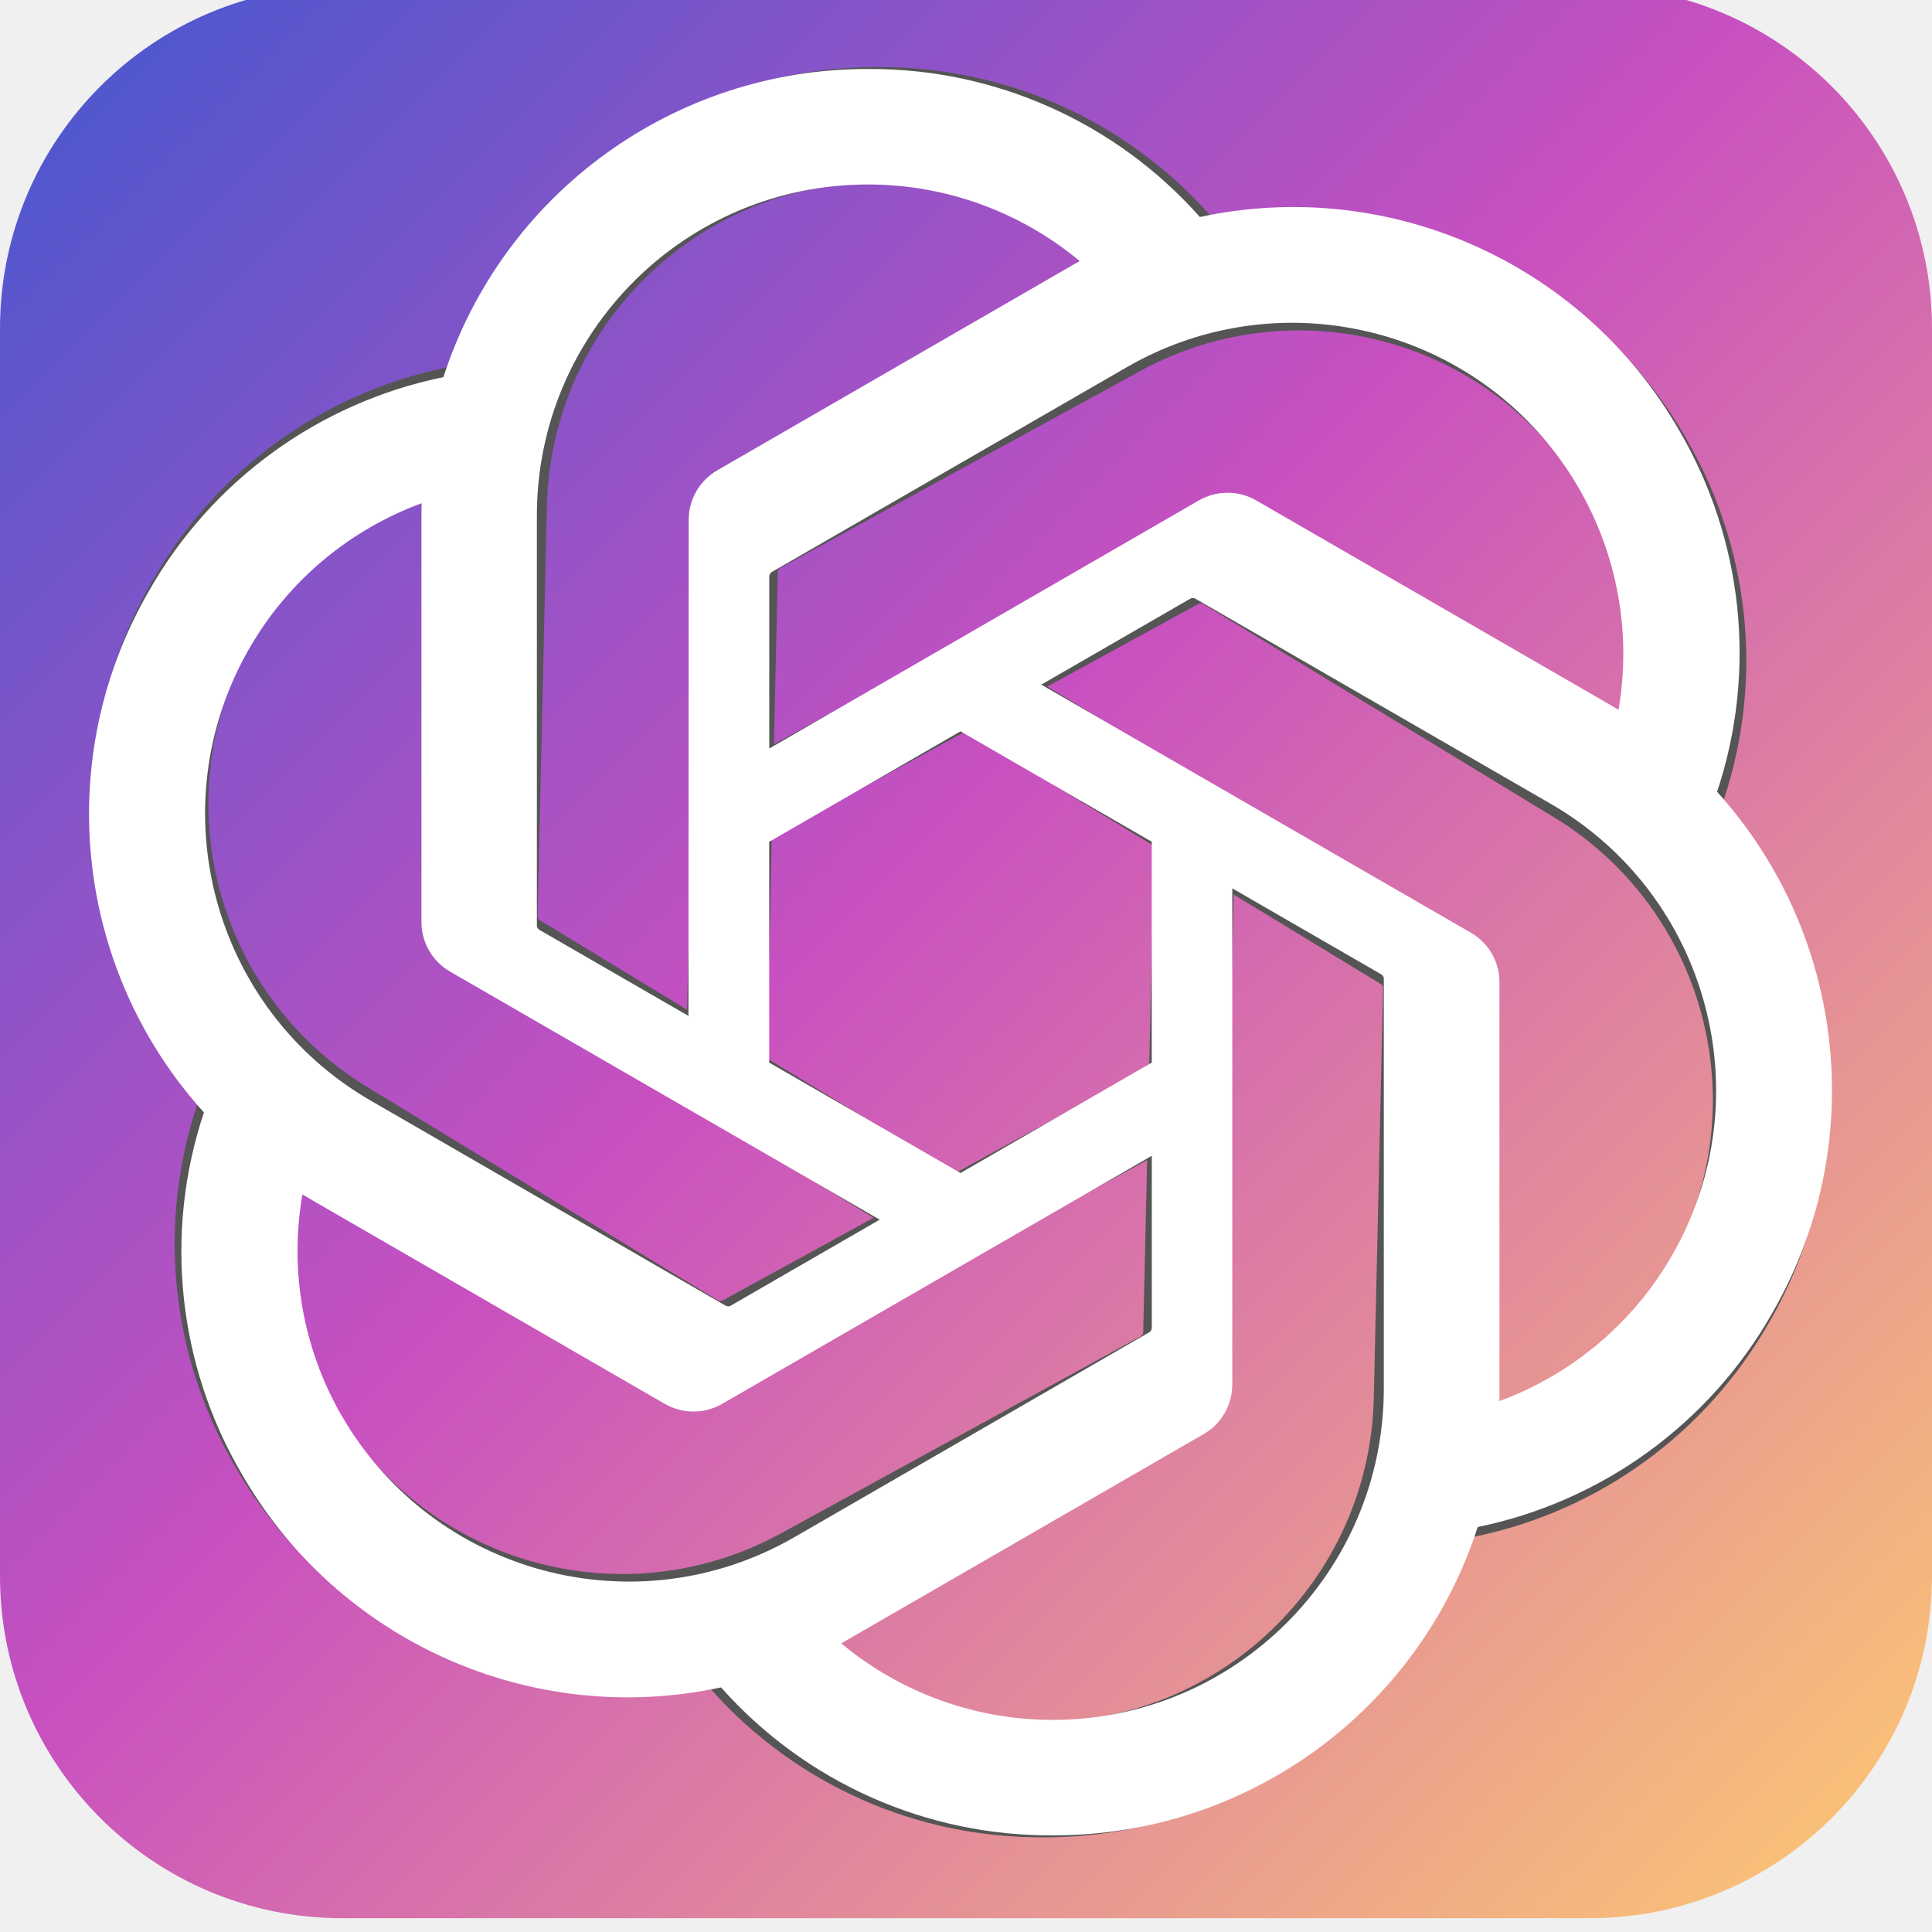
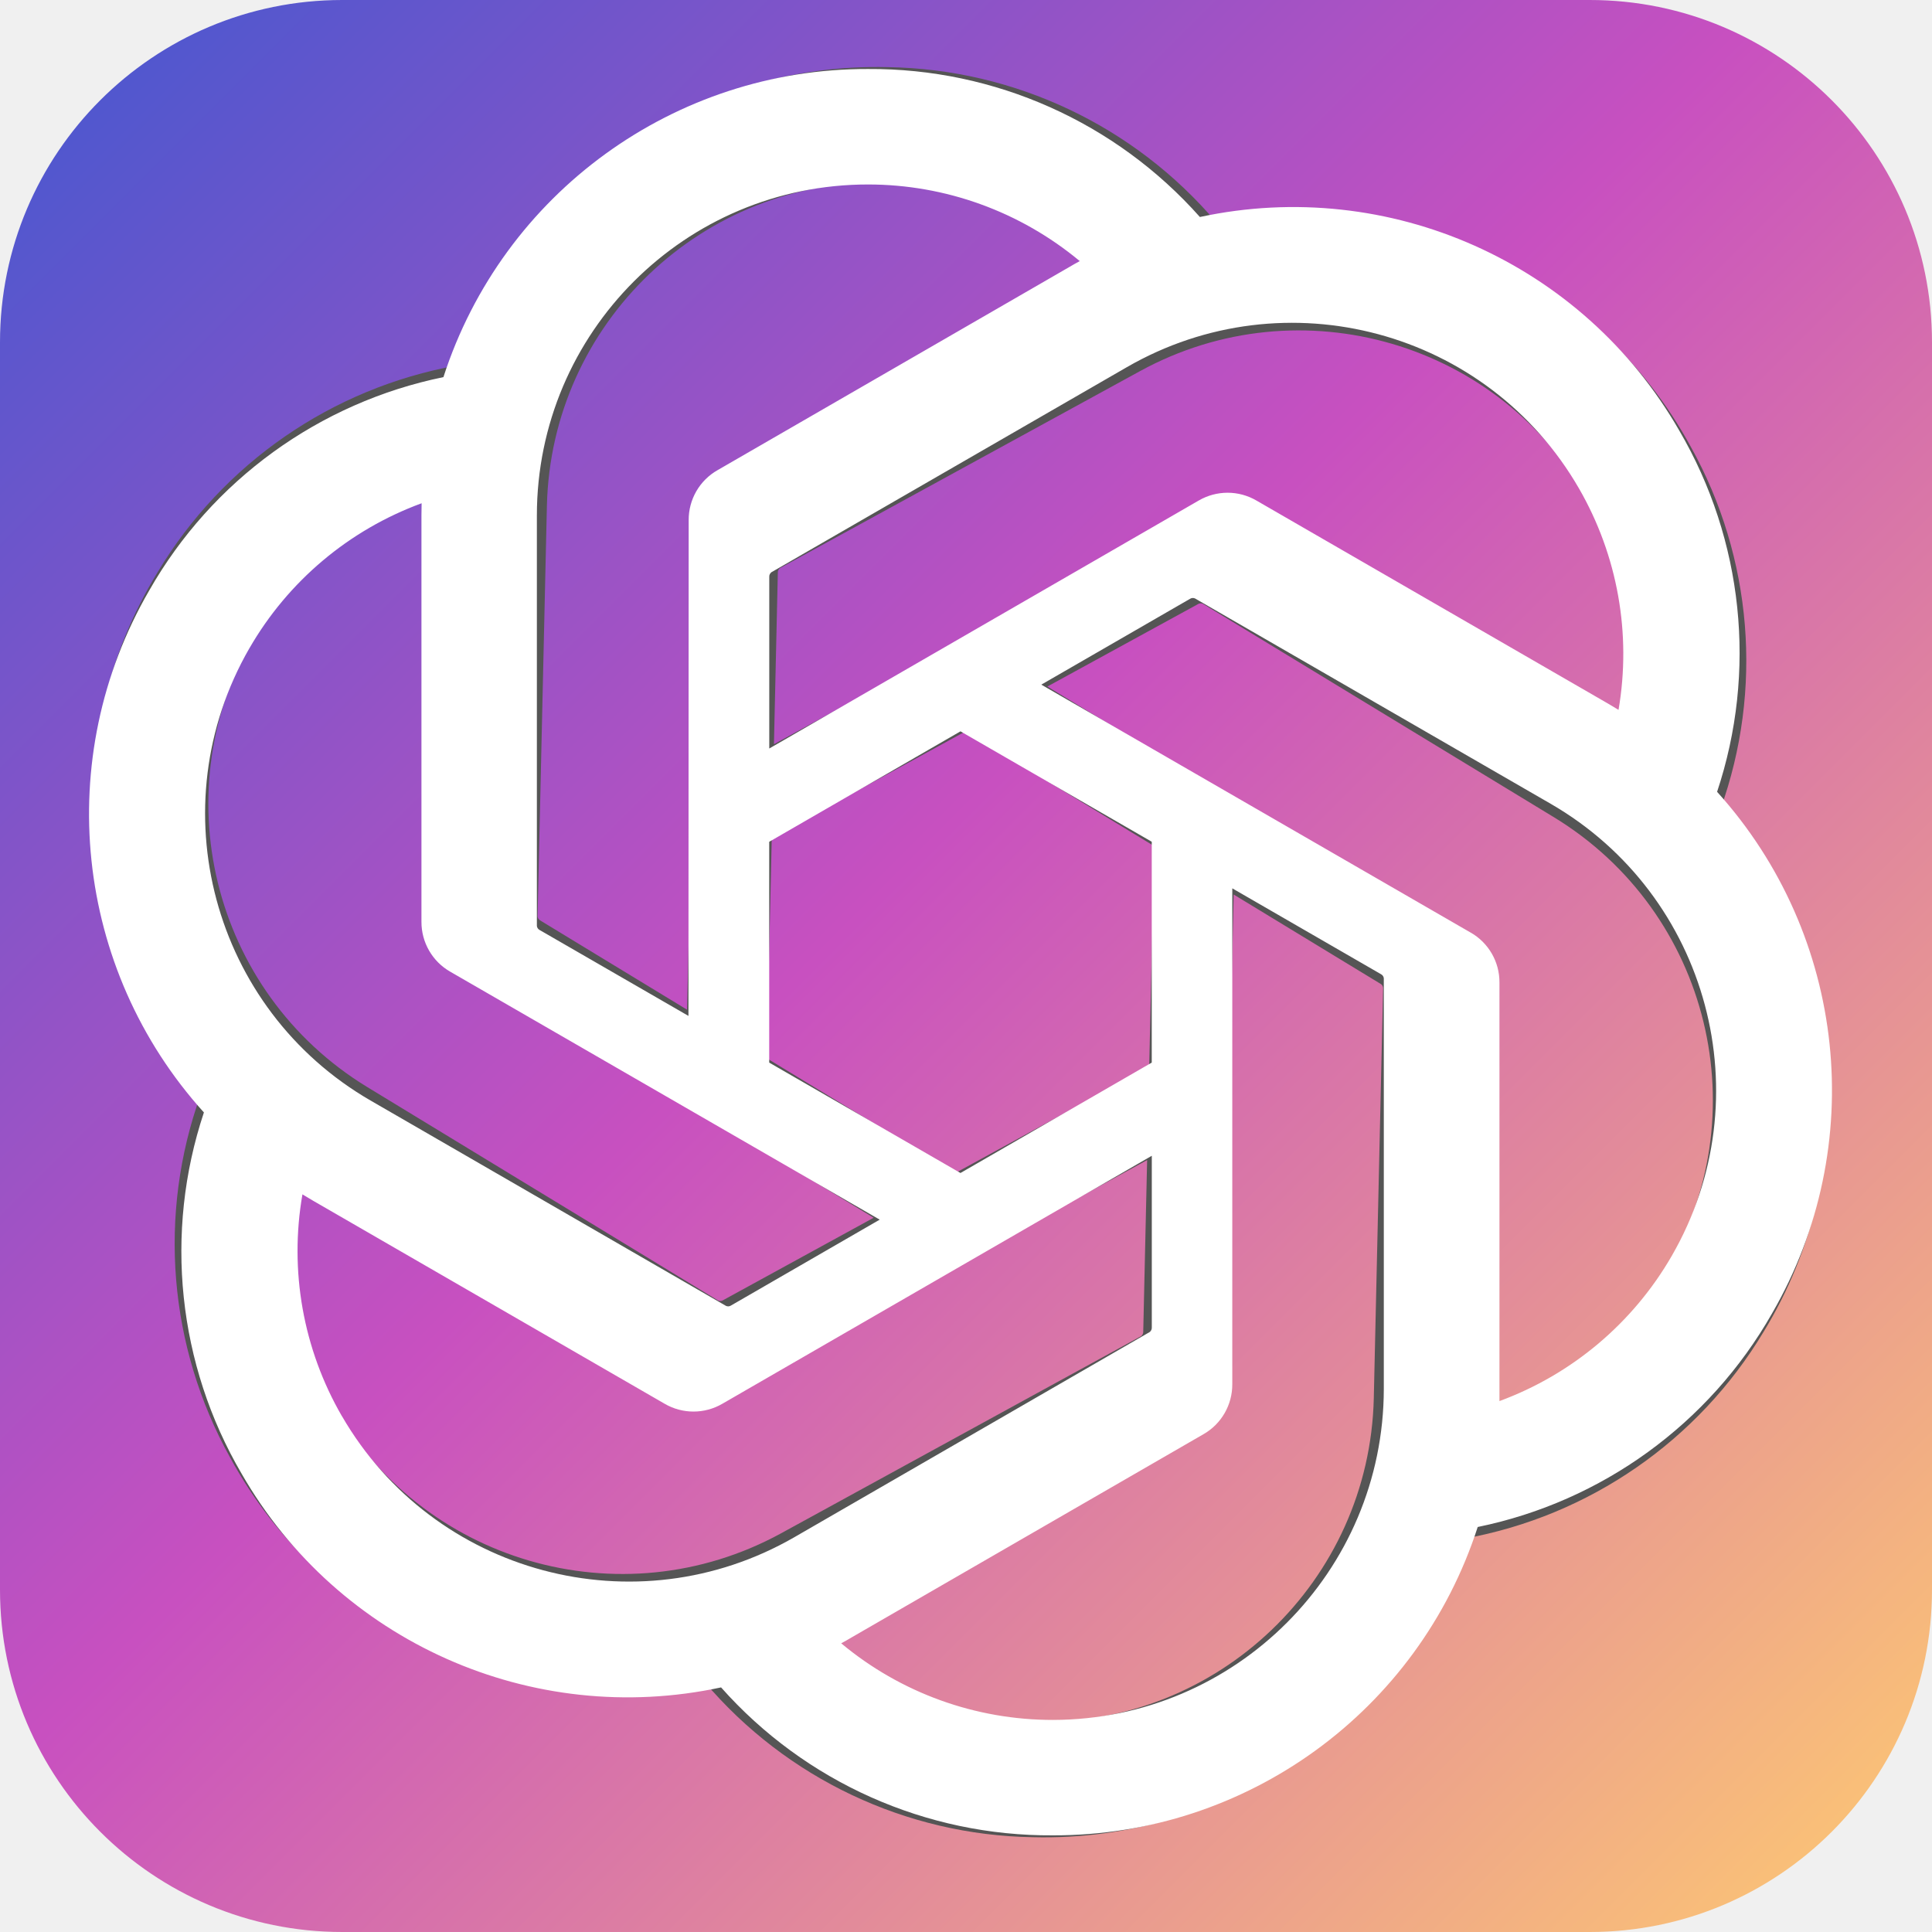
<svg xmlns="http://www.w3.org/2000/svg" width="100%" height="100%" viewBox="-14 -12.5 350 350">
  <defs>
    <linearGradient id="gptGradient" x1="0%" y1="0%" x2="100%" y2="100%">
      <stop offset="0%" stop-color="#4158D0" />
      <stop offset="46%" stop-color="#C850C0" />
      <stop offset="100%" stop-color="#FFCC70" />
    </linearGradient>
  </defs>
  <g>
    <g>
-       <rect width="350" height="350" x="-14px" y="-15" rx="62" fill="url(#gptGradient)" />
+       <rect width="350" height="350" x="-14px" y="-12.5" rx="62" fill="url(#gptGradient)" />
    </g>
    <g transform="rotate(1.3 160 160)">
      <path fill="#555" d="m297.06 130.97c7.26-21.79 4.76-45.66-6.85-65.48-17.46-30.4-52.56-46.04-86.84-38.68-15.25-17.18-37.16-26.95-60.13-26.81-35.04-.08-66.13 22.48-76.91 55.82-22.51 4.61-41.94 18.7-53.31 38.67-17.59 30.32-13.58 68.54 9.92 94.54-7.26 21.79-4.76 45.66 6.85 65.48 17.46 30.4 52.56 46.04 86.84 38.68 15.24 17.18 37.16 26.95 60.13 26.8 35.06.09 66.16-22.49 76.94-55.86 22.51-4.61 41.94-18.7 53.31-38.67 17.57-30.32 13.55-68.51-9.94-94.51zm-120.28 168.11c-14.03.02-27.62-4.89-38.39-13.88.49-.26 1.34-.73 1.89-1.07l63.72-36.8c3.26-1.85 5.26-5.32 5.24-9.07v-89.83l26.93 15.55c.29.14.48.42.52.74v74.39c-.04 33.08-26.83 59.9-59.91 59.97zm-128.84-55.03c-7.03-12.14-9.56-26.37-7.15-40.18.47.28 1.3.79 1.89 1.13l63.72 36.8c3.23 1.89 7.23 1.89 10.47 0l77.79-44.92v31.1c.02.32-.13.63-.38.83l-64.41 37.19c-28.69 16.52-65.33 6.7-81.92-21.95zm-16.77-139.09c7-12.16 18.05-21.46 31.21-26.29 0 .55-.03 1.52-.03 2.2v73.61c-.02 3.74 1.98 7.21 5.23 9.06l77.79 44.91-26.93 15.55c-.27.18-.61.21-.91.08l-64.42-37.22c-28.63-16.58-38.45-53.21-21.95-81.89zm221.26 51.49-77.79-44.92 26.93-15.54c.27-.18.61-.21.91-.08l64.42 37.19c28.68 16.57 38.51 53.26 21.94 81.94-7.01 12.14-18.05 21.44-31.2 26.28v-75.81c.03-3.74-1.96-7.2-5.2-9.06zm26.8-40.34c-.47-.29-1.3-.79-1.89-1.13l-63.72-36.8c-3.23-1.89-7.23-1.89-10.47 0l-77.79 44.92v-31.1c-.02-.32.13-.63.38-.83l64.41-37.16c28.69-16.55 65.37-6.7 81.91 22 6.99 12.12 9.52 26.31 7.15 40.1zm-168.51 55.43-26.94-15.55c-.29-.14-.48-.42-.52-.74v-74.39c.02-33.12 26.89-59.96 60.01-59.94 14.01 0 27.57 4.92 38.34 13.88-.49.26-1.33.73-1.89 1.07l-63.72 36.8c-3.26 1.85-5.26 5.31-5.24 9.06l-.04 89.79zm14.63-31.54 34.65-20.01 34.65 20v40.01l-34.65 20-34.65-20z" />
    </g>
    <g fill="#FFFFFF">
      <path d="m297.06 130.97c7.26-21.79 4.76-45.66-6.85-65.48-17.46-30.4-52.56-46.04-86.84-38.68-15.25-17.18-37.16-26.95-60.13-26.81-35.04-.08-66.13 22.48-76.91 55.82-22.51 4.61-41.94 18.7-53.31 38.67-17.59 30.32-13.58 68.54 9.92 94.54-7.26 21.79-4.76 45.66 6.85 65.48 17.46 30.4 52.56 46.04 86.84 38.68 15.24 17.18 37.16 26.95 60.13 26.8 35.06.09 66.16-22.49 76.94-55.86 22.51-4.61 41.94-18.7 53.31-38.67 17.57-30.32 13.55-68.51-9.94-94.51zm-120.28 168.11c-14.03.02-27.62-4.89-38.39-13.88.49-.26 1.34-.73 1.89-1.07l63.72-36.8c3.26-1.85 5.26-5.32 5.24-9.07v-89.83l26.93 15.55c.29.14.48.42.52.74v74.39c-.04 33.08-26.83 59.9-59.91 59.97zm-128.84-55.03c-7.03-12.14-9.56-26.37-7.15-40.18.47.28 1.3.79 1.89 1.13l63.72 36.8c3.23 1.89 7.23 1.89 10.47 0l77.79-44.92v31.1c.02.32-.13.63-.38.83l-64.41 37.19c-28.69 16.52-65.33 6.7-81.92-21.95zm-16.77-139.09c7-12.16 18.05-21.46 31.21-26.29 0 .55-.03 1.52-.03 2.2v73.61c-.02 3.74 1.98 7.21 5.23 9.06l77.79 44.91-26.93 15.55c-.27.18-.61.21-.91.08l-64.42-37.22c-28.63-16.58-38.45-53.21-21.95-81.89zm221.26 51.49-77.79-44.92 26.93-15.54c.27-.18.61-.21.91-.08l64.42 37.19c28.68 16.57 38.51 53.26 21.94 81.94-7.01 12.14-18.05 21.44-31.2 26.28v-75.81c.03-3.74-1.96-7.2-5.2-9.06zm26.8-40.34c-.47-.29-1.3-.79-1.89-1.13l-63.72-36.8c-3.23-1.89-7.23-1.89-10.47 0l-77.79 44.92v-31.1c-.02-.32.13-.63.38-.83l64.41-37.16c28.69-16.55 65.37-6.7 81.91 22 6.99 12.12 9.52 26.31 7.15 40.1zm-168.51 55.43-26.94-15.55c-.29-.14-.48-.42-.52-.74v-74.39c.02-33.12 26.89-59.96 60.01-59.94 14.01 0 27.57 4.92 38.34 13.88-.49.26-1.33.73-1.89 1.07l-63.72 36.8c-3.26 1.85-5.26 5.31-5.24 9.06l-.04 89.79zm14.63-31.54 34.65-20.01 34.65 20v40.01l-34.65 20-34.65-20z" />
    </g>
  </g>
</svg>
